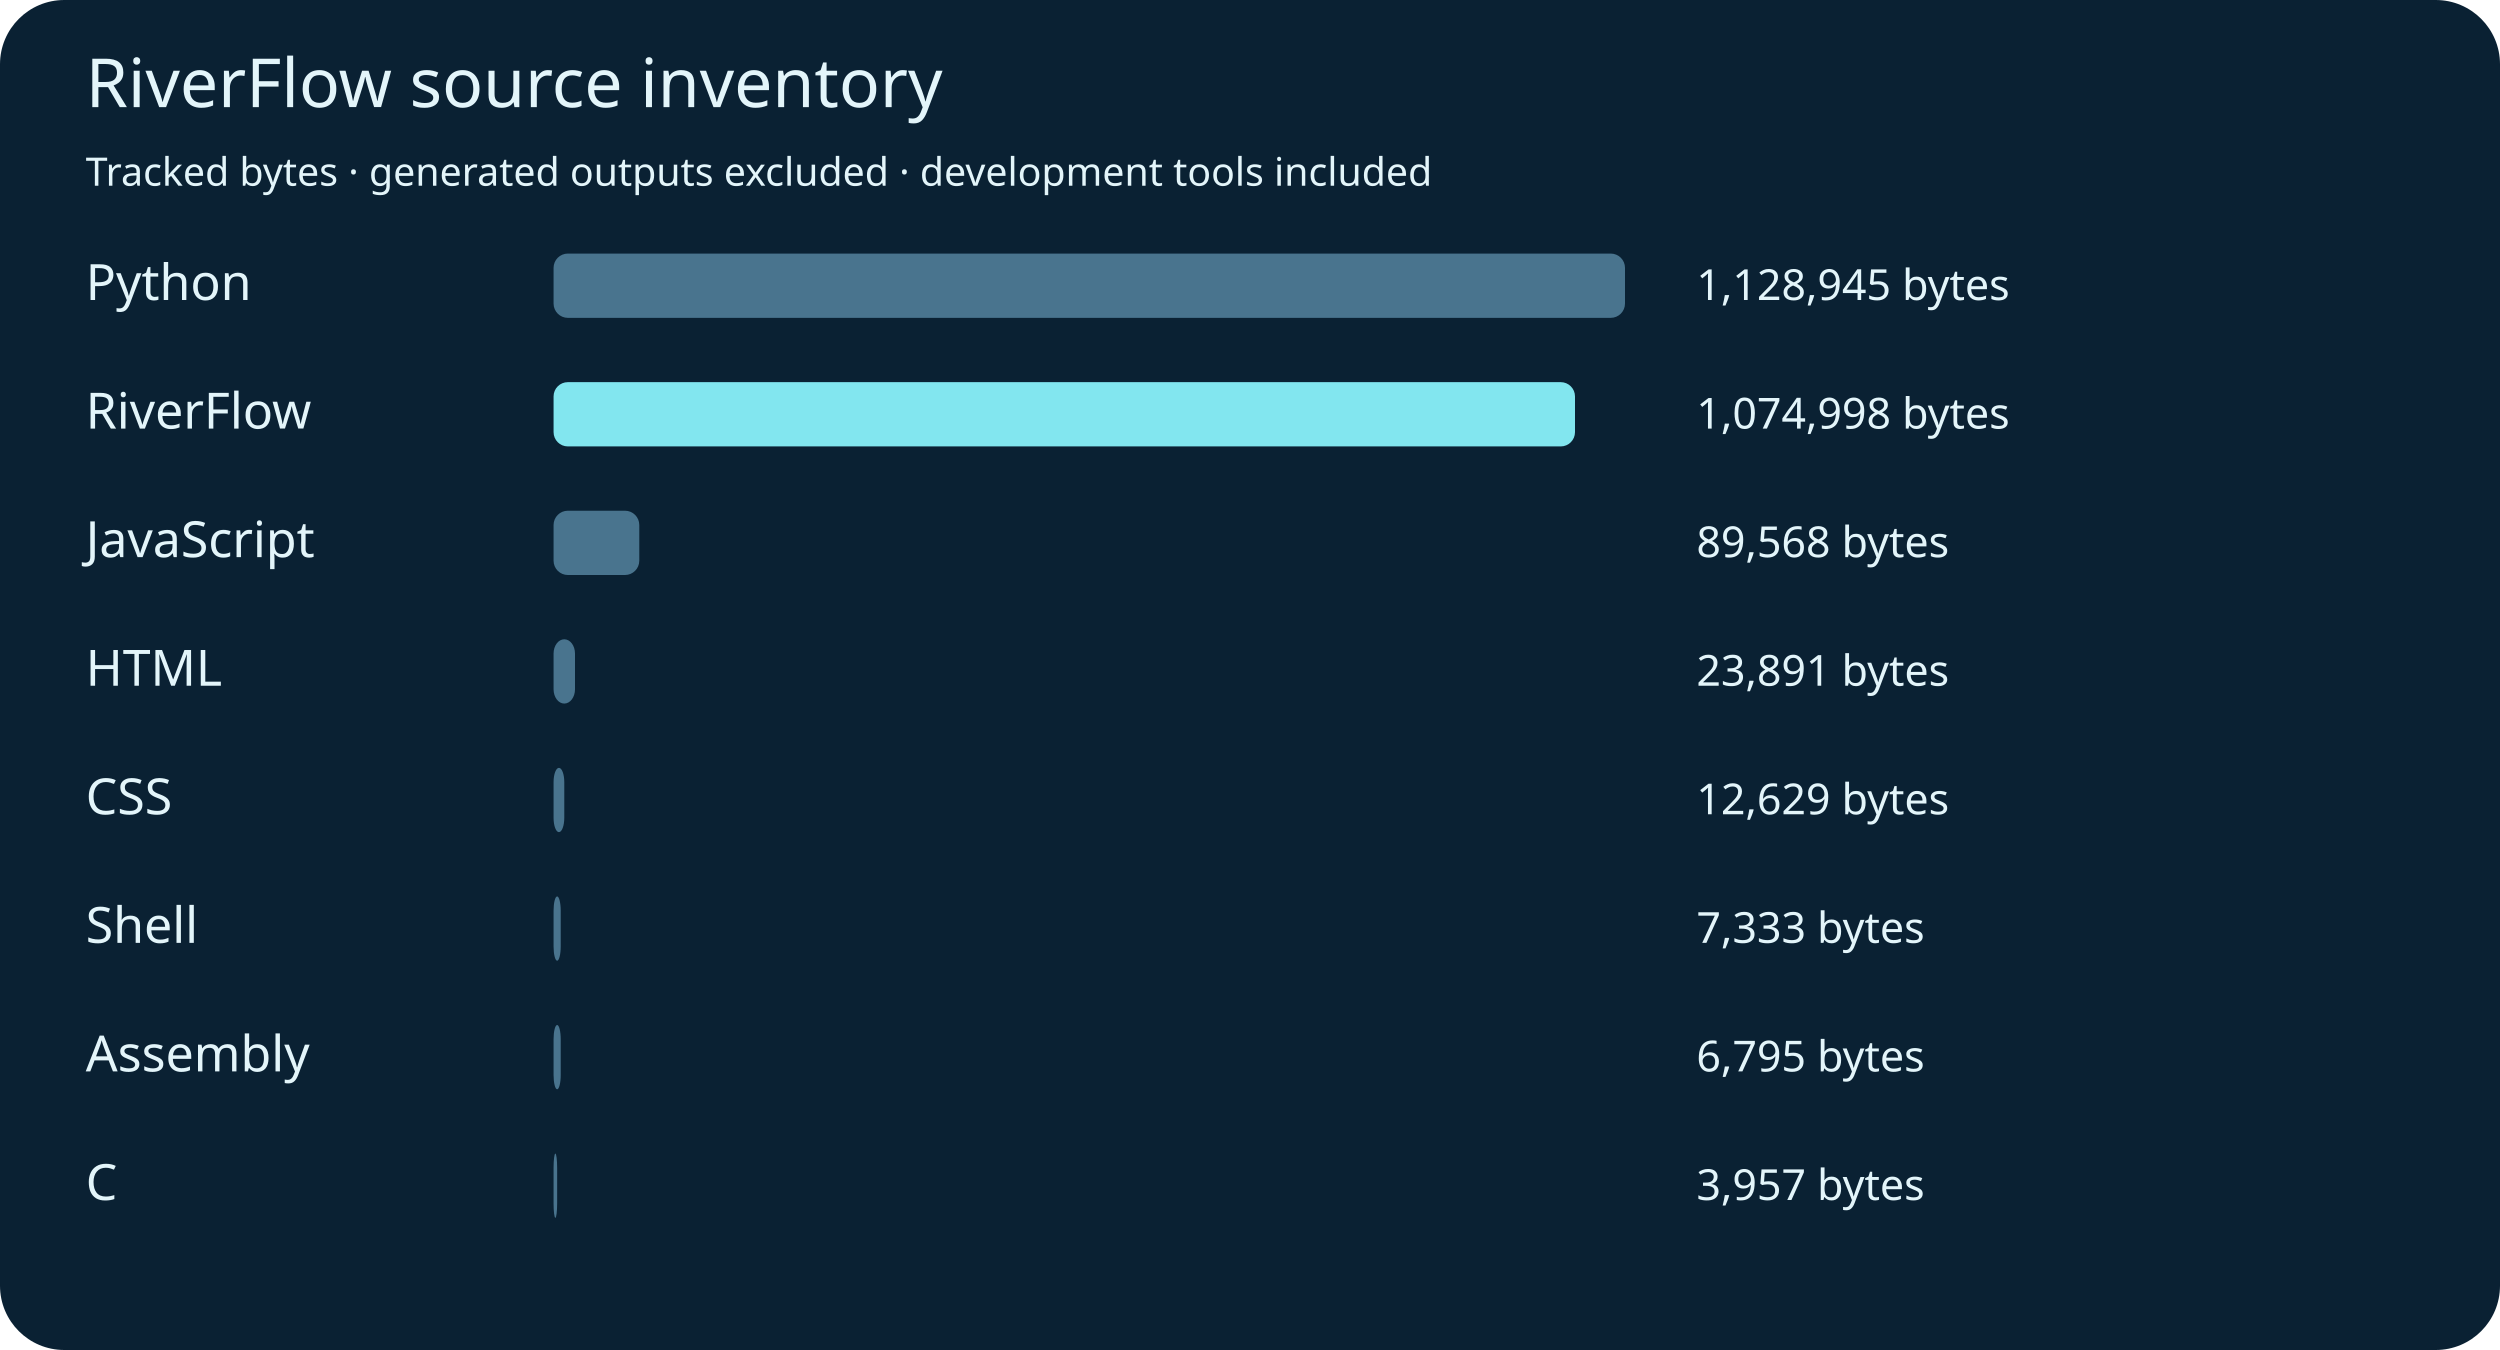
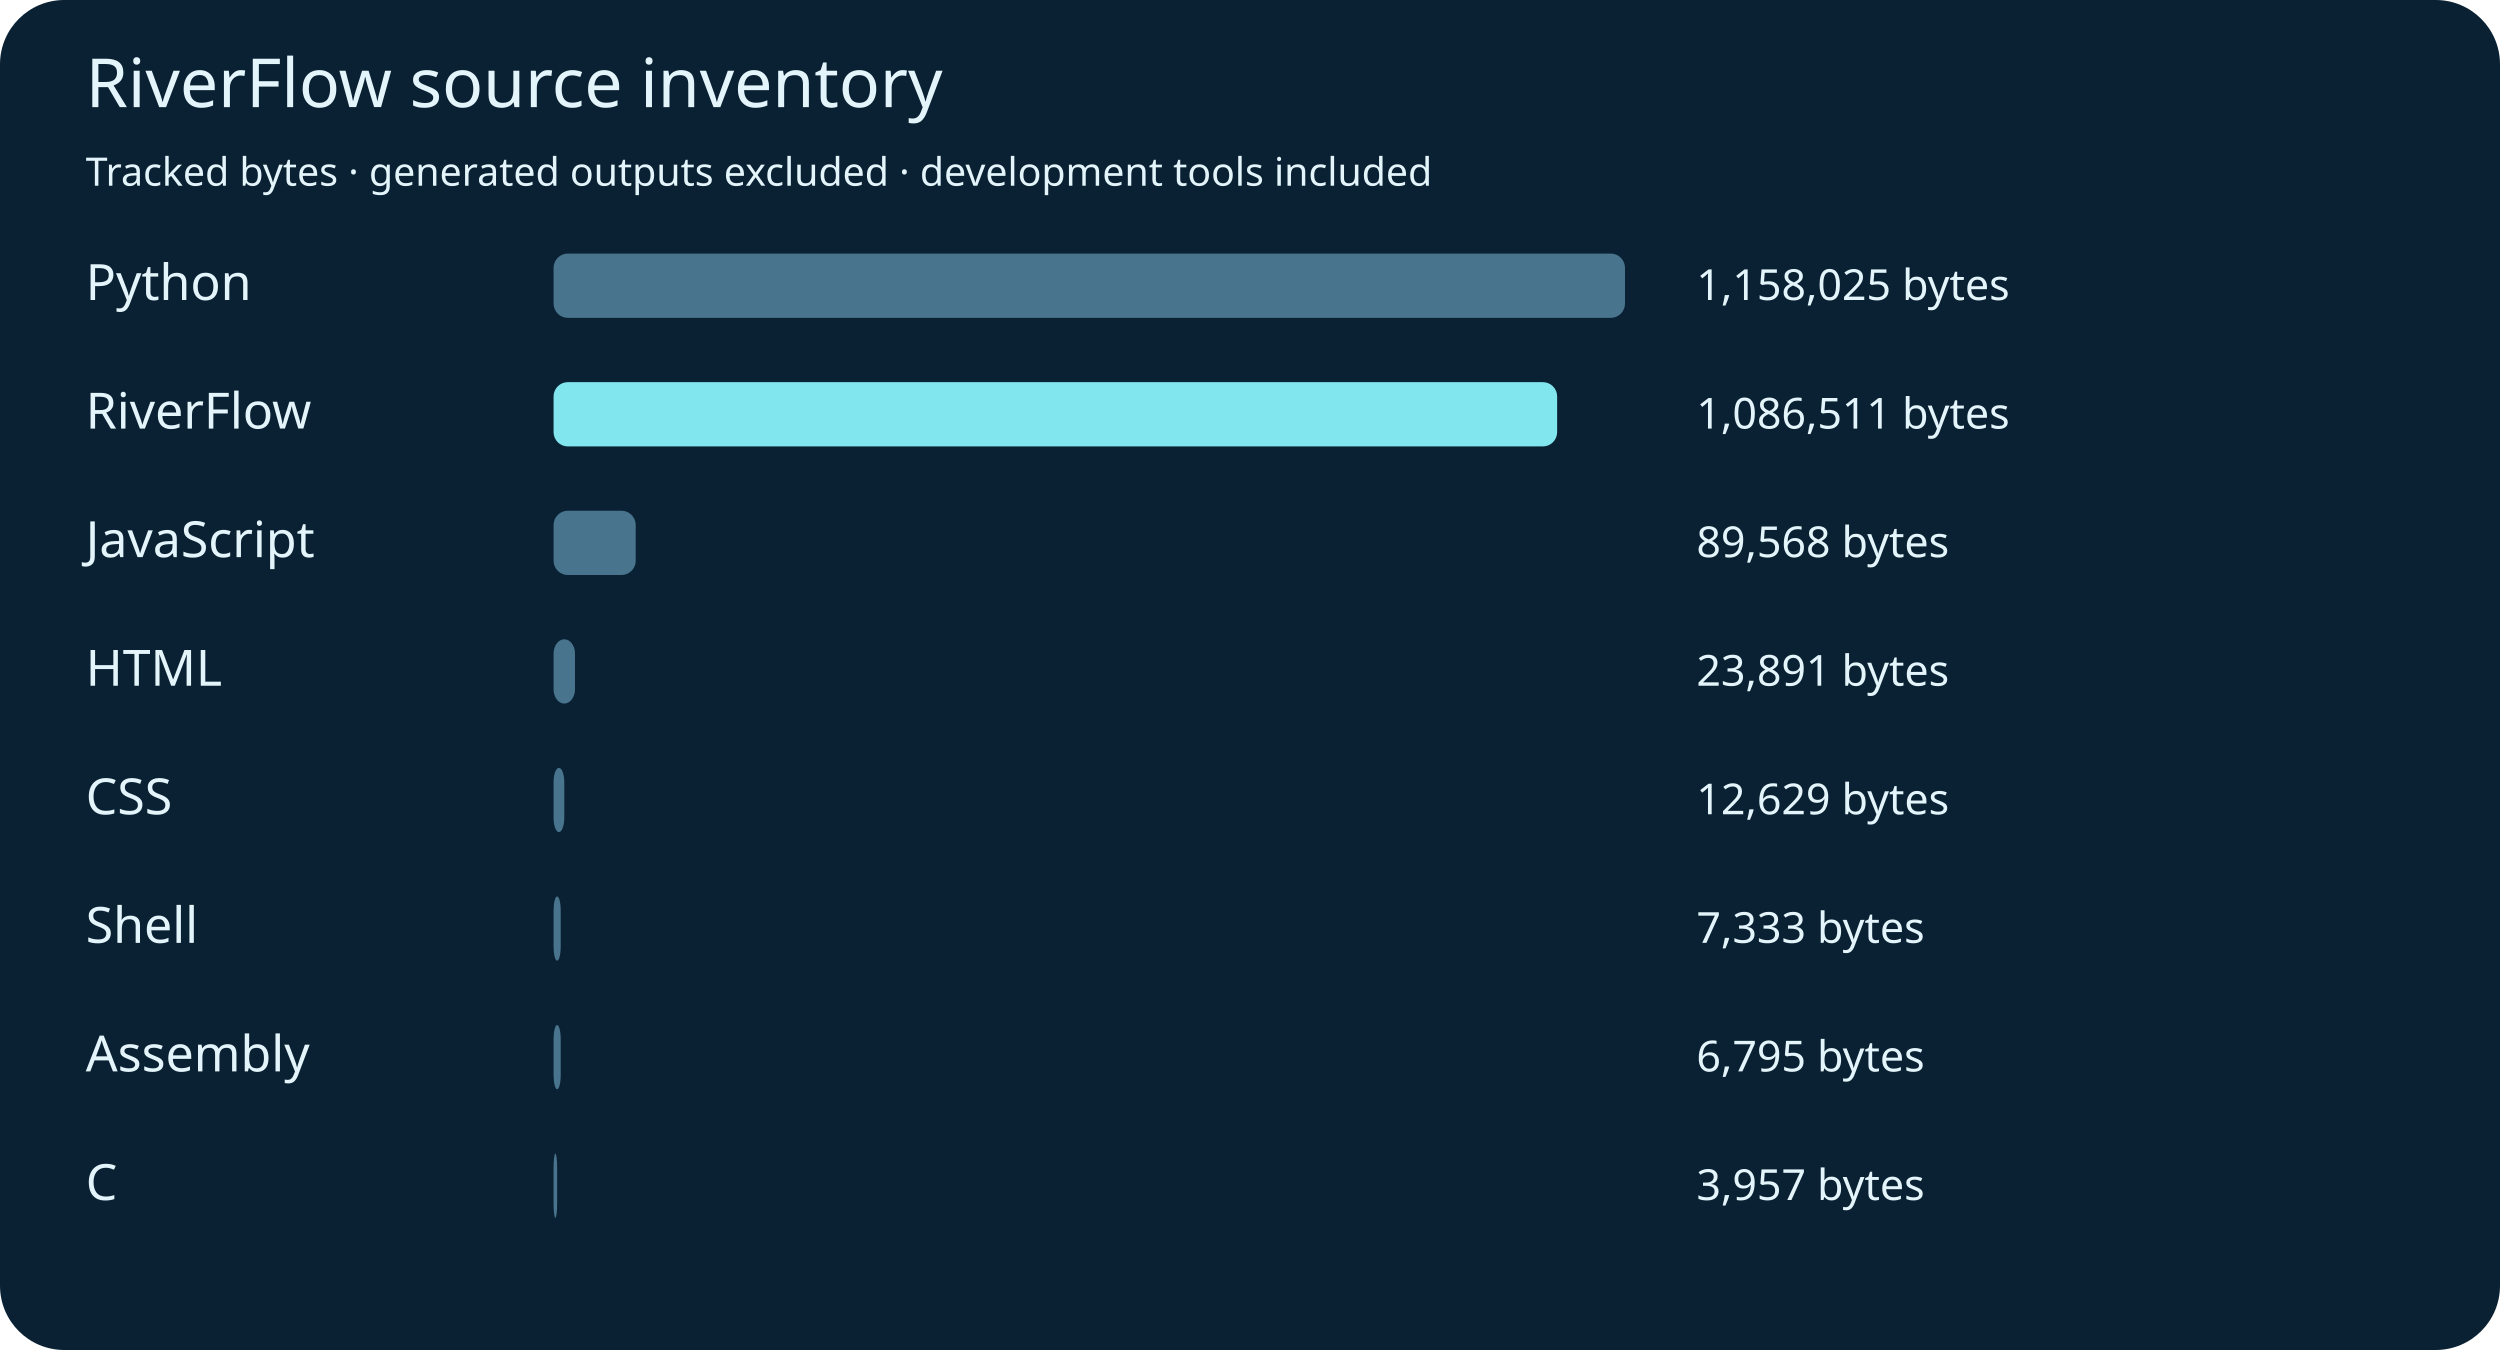
<svg xmlns="http://www.w3.org/2000/svg" role="img" aria-labelledby="title desc" width="700" height="378" viewBox="0 0 700 378">
  <rect width="700" height="378" rx="18" fill="#0a2133" />
  <g font-family="sans-serif" fill="#e3f5fa">
    <text x="24" y="30" font-size="19">RiverFlow source inventory</text>
    <text x="24" y="52" font-size="11">Tracked bytes · generated outputs excluded · development tools included</text>
    <text x="24" y="84" font-size="14">Python</text>
    <rect x="155" y="71" width="300" height="18" rx="4" fill="#49748e" />
-     <text x="475" y="84" font-size="12">1,128,945 bytes</text>
+     <text x="475" y="84" font-size="12">1,158,025 bytes</text>
    <text x="24" y="120" font-size="14">RiverFlow</text>
-     <rect x="155" y="107" width="286" height="18" rx="4" fill="#82e6ef" />
-     <text x="475" y="120" font-size="12">1,074,998 bytes</text>
+     <rect x="155" y="107" width="281" height="18" rx="4" fill="#82e6ef" />
+     <text x="475" y="120" font-size="12">1,086,511 bytes</text>
    <text x="24" y="156" font-size="14">JavaScript</text>
-     <rect x="155" y="143" width="24" height="18" rx="4" fill="#49748e" />
+     <rect x="155" y="143" width="23" height="18" rx="4" fill="#49748e" />
    <text x="475" y="156" font-size="12">89,568 bytes</text>
    <text x="24" y="192" font-size="14">HTML</text>
    <rect x="155" y="179" width="6" height="18" rx="4" fill="#49748e" />
    <text x="475" y="192" font-size="12">23,891 bytes</text>
    <text x="24" y="228" font-size="14">CSS</text>
    <rect x="155" y="215" width="3" height="18" rx="4" fill="#49748e" />
    <text x="475" y="228" font-size="12">12,629 bytes</text>
    <text x="24" y="264" font-size="14">Shell</text>
    <rect x="155" y="251" width="2" height="18" rx="4" fill="#49748e" />
    <text x="475" y="264" font-size="12">7,333 bytes</text>
    <text x="24" y="300" font-size="14">Assembly</text>
    <rect x="155" y="287" width="2" height="18" rx="4" fill="#49748e" />
    <text x="475" y="300" font-size="12">6,795 bytes</text>
    <text x="24" y="336" font-size="14">C</text>
    <rect x="155" y="323" width="1" height="18" rx="4" fill="#49748e" />
    <text x="475" y="336" font-size="12">3,957 bytes</text>
  </g>
</svg>
